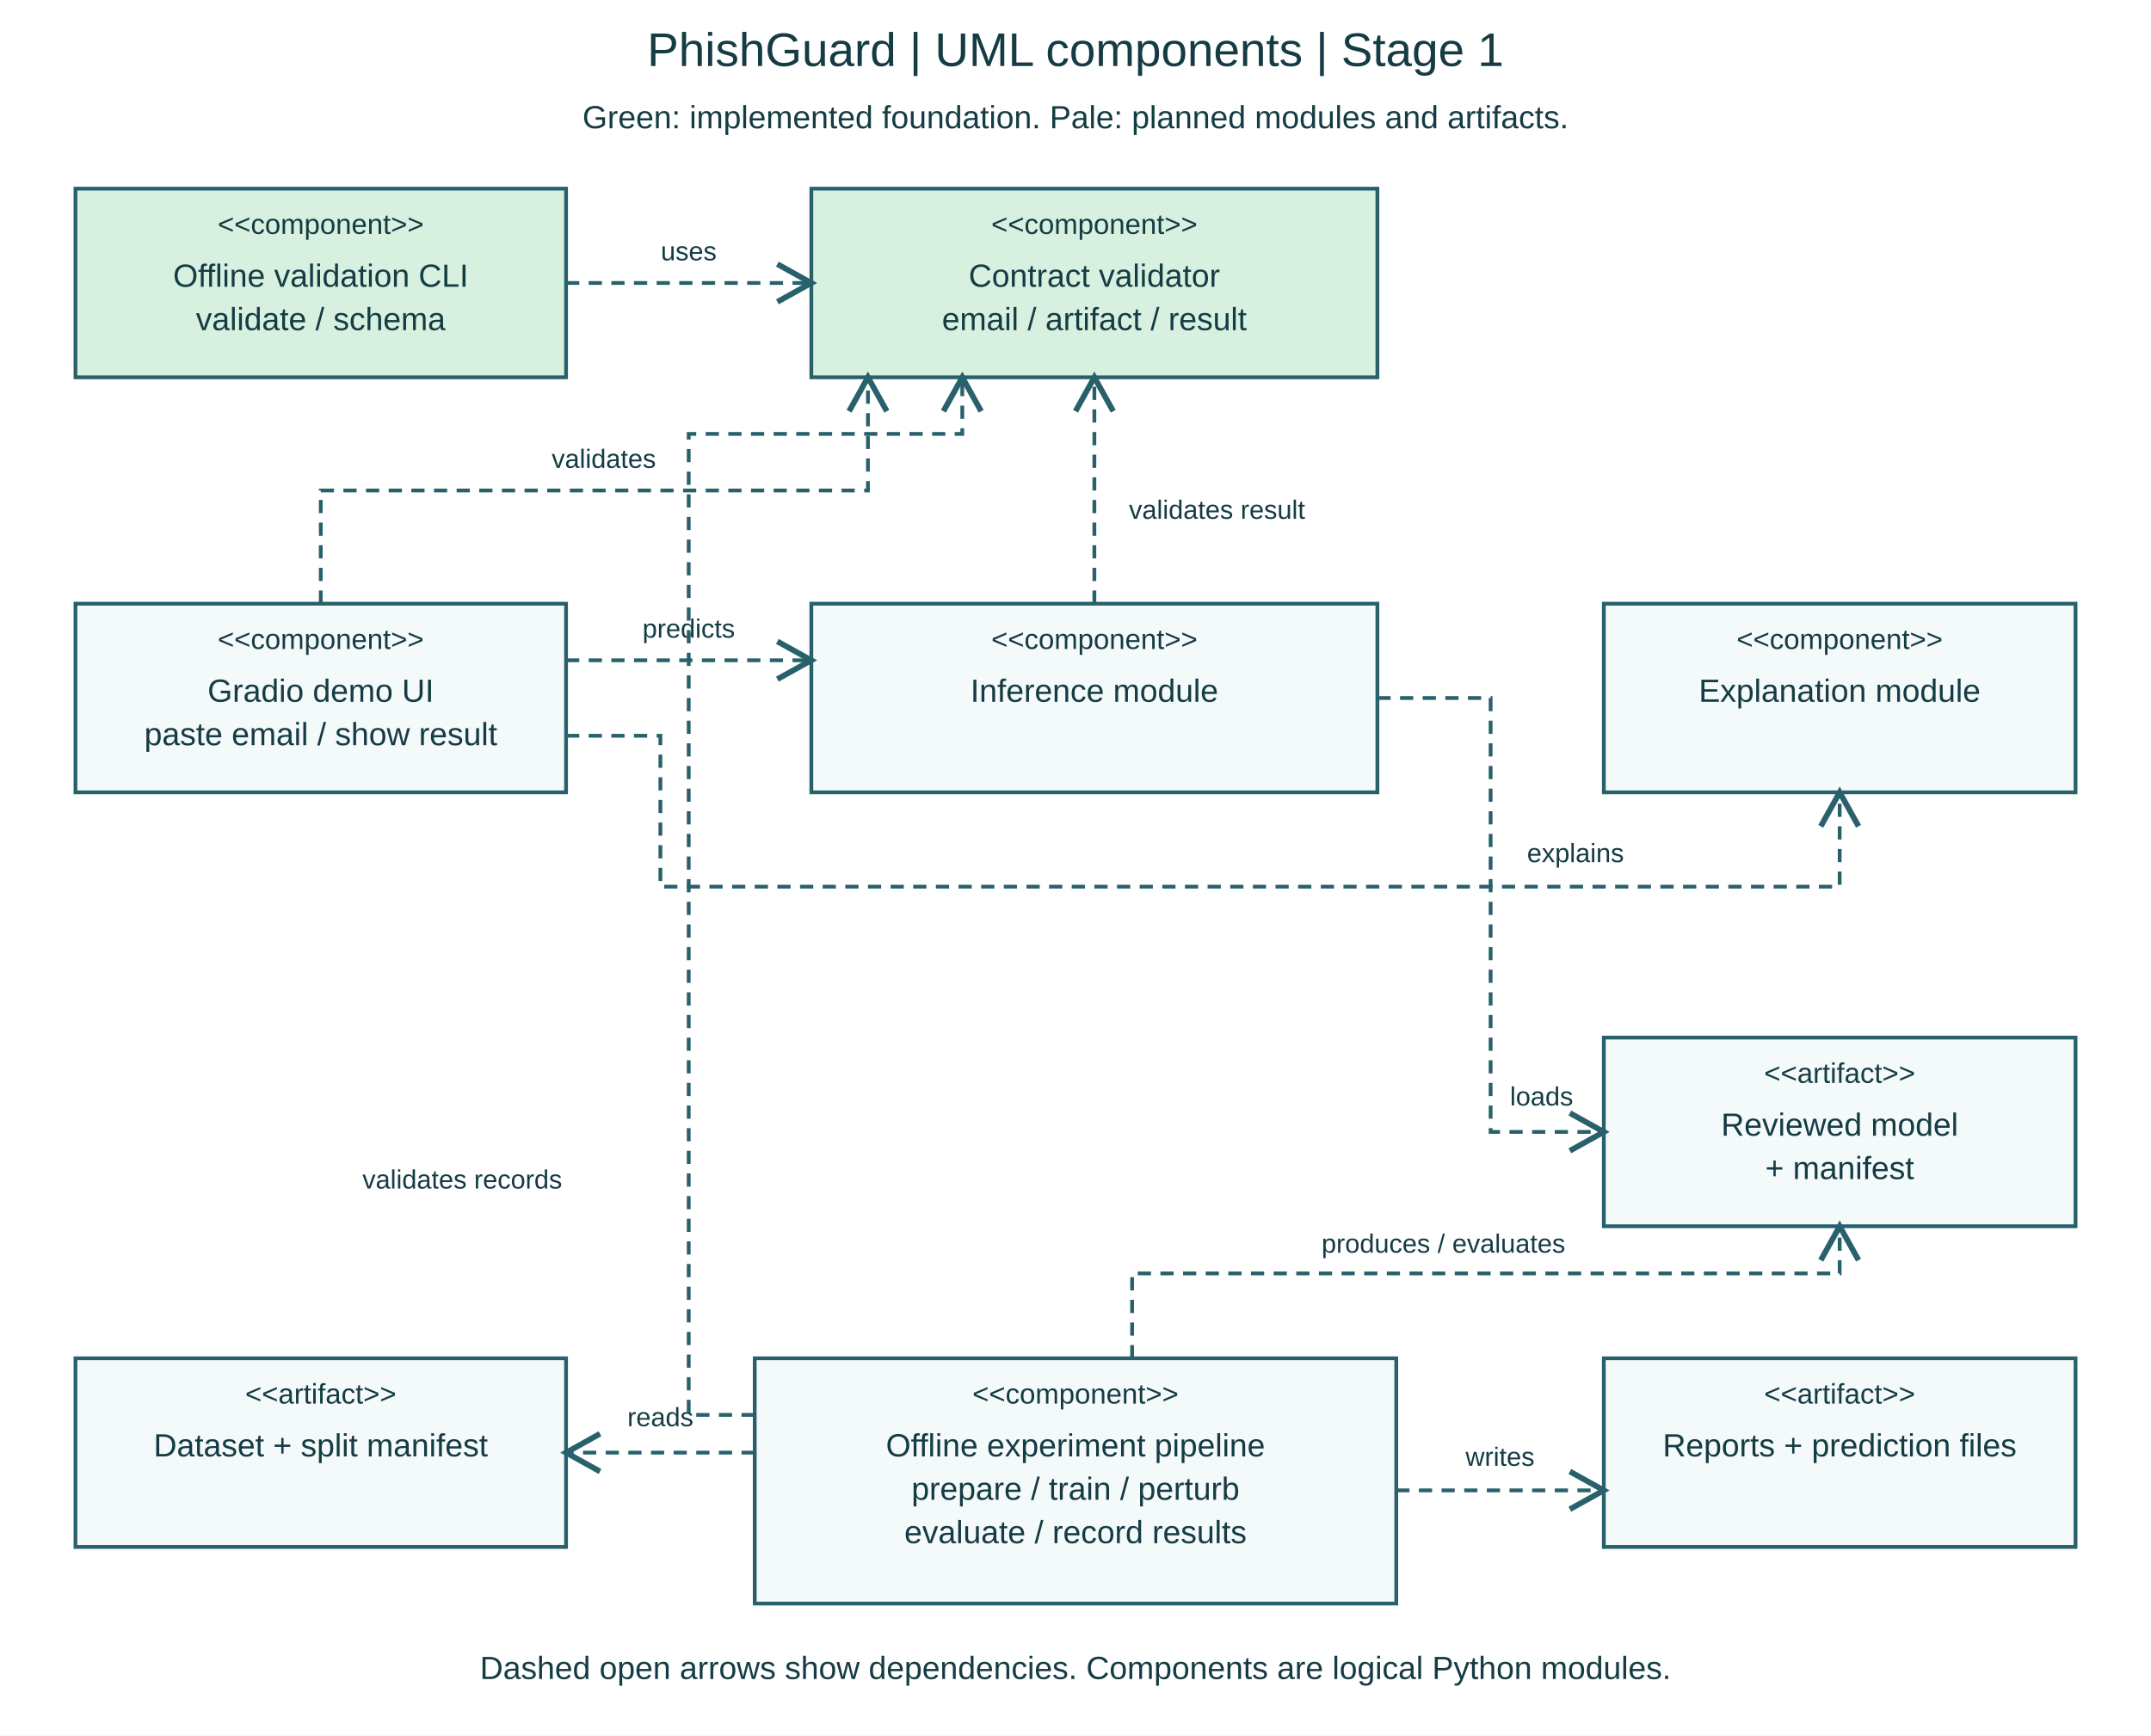
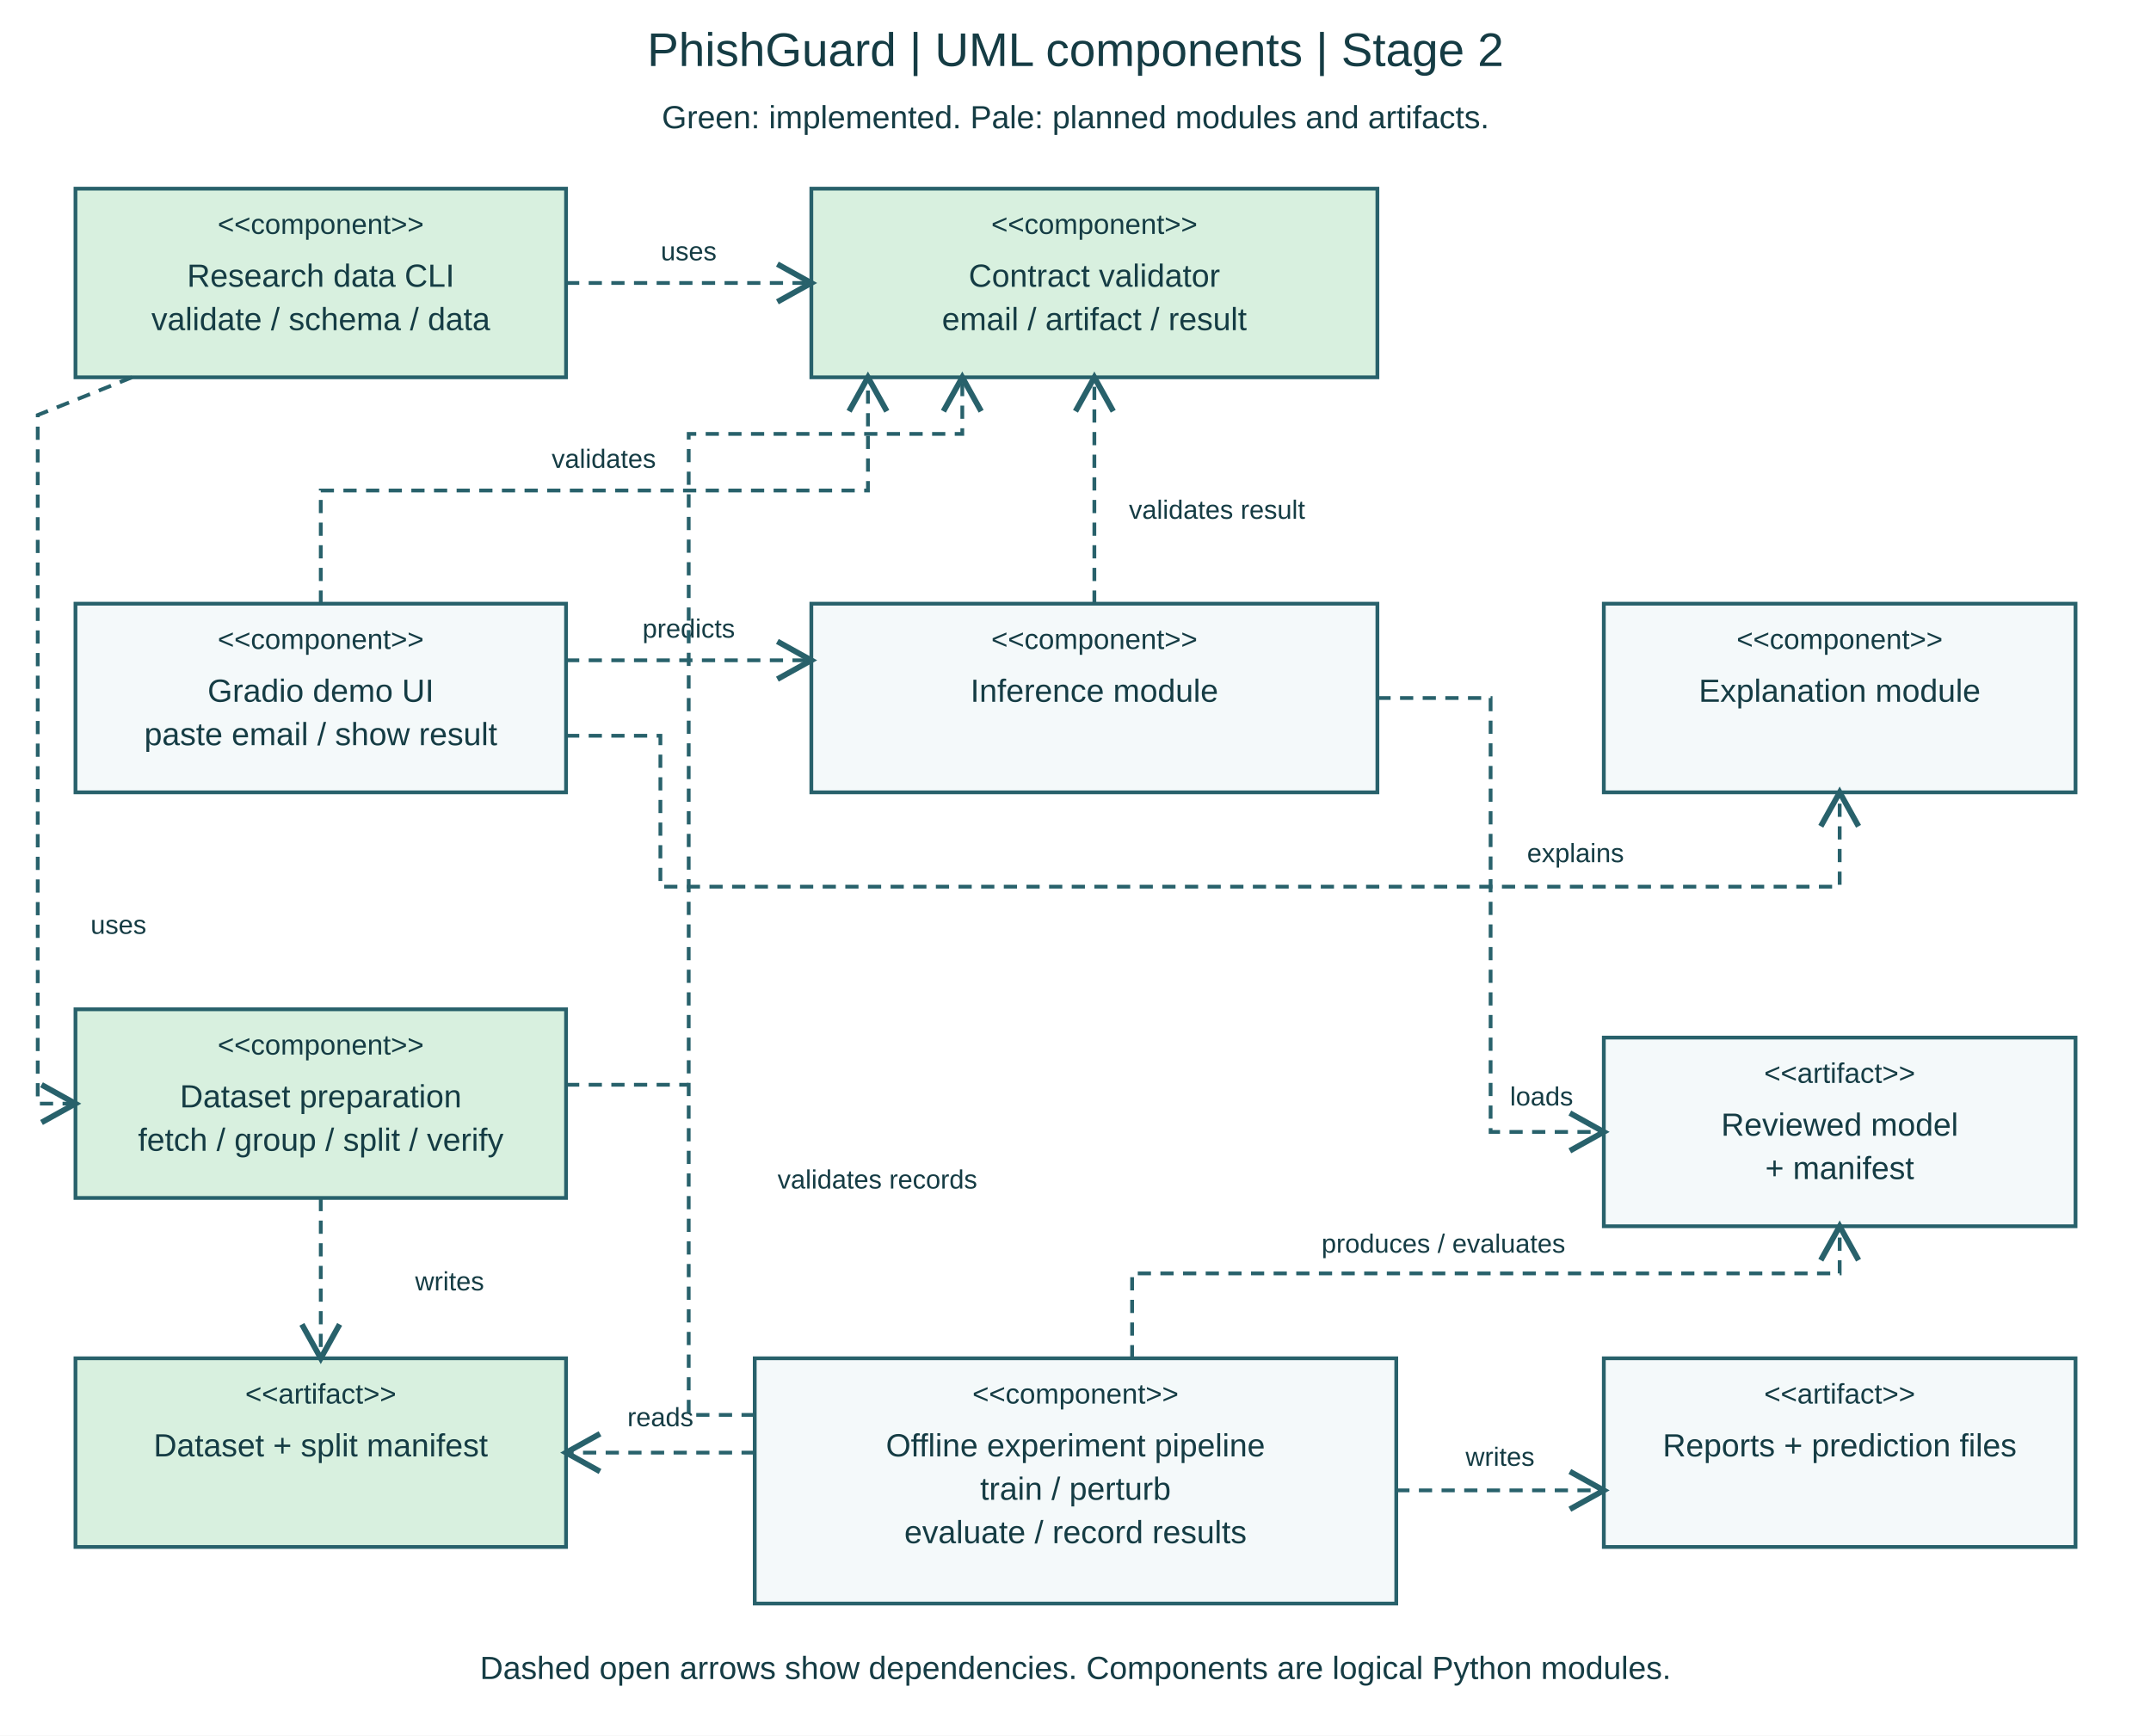
<svg xmlns="http://www.w3.org/2000/svg" width="1140" height="920" viewBox="0 0 1140 920">
  <defs>
    <marker id="open" markerWidth="12" markerHeight="12" refX="10" refY="6" orient="auto">
      <path d="M1 1 L10 6 L1 11" fill="none" stroke="#28616b" stroke-width="1.5" />
    </marker>
  </defs>
  <rect width="1140" height="920" fill="white" />
  <g font-family="Segoe UI,Arial,sans-serif" fill="#153c44">
-     <text x="570" y="35" text-anchor="middle" font-size="25">PhishGuard | UML components | Stage 1</text>
-     <text x="570" y="68" text-anchor="middle" font-size="17">Green: implemented foundation. Pale: planned modules and artifacts.</text>
+     <text x="570" y="35" text-anchor="middle" font-size="25">PhishGuard | UML components | Stage 2</text>
+     <text x="570" y="68" text-anchor="middle" font-size="17">Green: implemented. Pale: planned modules and artifacts.</text>
    <rect x="40" y="100" width="260" height="100" fill="#d8f0df" stroke="#28616b" stroke-width="2" />
    <text x="170.0" y="124" text-anchor="middle" font-size="15">&lt;&lt;component&gt;&gt;</text>
-     <text x="170.0" y="152" text-anchor="middle" font-size="17">Offline validation CLI</text>
-     <text x="170.0" y="175" text-anchor="middle" font-size="17">validate / schema</text>
+     <text x="170.0" y="152" text-anchor="middle" font-size="17">Research data CLI</text>
+     <text x="170.0" y="175" text-anchor="middle" font-size="17">validate / schema / data</text>
    <rect x="430" y="100" width="300" height="100" fill="#d8f0df" stroke="#28616b" stroke-width="2" />
    <text x="580.0" y="124" text-anchor="middle" font-size="15">&lt;&lt;component&gt;&gt;</text>
    <text x="580.0" y="152" text-anchor="middle" font-size="17">Contract validator</text>
    <text x="580.0" y="175" text-anchor="middle" font-size="17">email / artifact / result</text>
    <polyline points="300,150 430,150" fill="none" stroke="#28616b" stroke-width="2" stroke-dasharray="7 5" marker-end="url(#open)" />
    <text x="365" y="138" text-anchor="middle" font-size="14">uses</text>
    <rect x="40" y="320" width="260" height="100" fill="#f4f9fa" stroke="#28616b" stroke-width="2" />
    <text x="170.0" y="344" text-anchor="middle" font-size="15">&lt;&lt;component&gt;&gt;</text>
    <text x="170.0" y="372" text-anchor="middle" font-size="17">Gradio demo UI</text>
    <text x="170.0" y="395" text-anchor="middle" font-size="17">paste email / show result</text>
    <rect x="430" y="320" width="300" height="100" fill="#f4f9fa" stroke="#28616b" stroke-width="2" />
    <text x="580.0" y="344" text-anchor="middle" font-size="15">&lt;&lt;component&gt;&gt;</text>
    <text x="580.0" y="372" text-anchor="middle" font-size="17">Inference module</text>
    <rect x="850" y="320" width="250" height="100" fill="#f4f9fa" stroke="#28616b" stroke-width="2" />
    <text x="975.0" y="344" text-anchor="middle" font-size="15">&lt;&lt;component&gt;&gt;</text>
    <text x="975.0" y="372" text-anchor="middle" font-size="17">Explanation module</text>
    <polyline points="300,350 430,350" fill="none" stroke="#28616b" stroke-width="2" stroke-dasharray="7 5" marker-end="url(#open)" />
    <text x="365" y="338" text-anchor="middle" font-size="14">predicts</text>
    <polyline points="300,390 350,390 350,470 975,470 975,420" fill="none" stroke="#28616b" stroke-width="2" stroke-dasharray="7 5" marker-end="url(#open)" />
    <text x="835" y="457" text-anchor="middle" font-size="14">explains</text>
    <polyline points="170,320 170,260 460,260 460,200" fill="none" stroke="#28616b" stroke-width="2" stroke-dasharray="7 5" marker-end="url(#open)" />
    <text x="320" y="248" text-anchor="middle" font-size="14">validates</text>
    <polyline points="580,320 580,200" fill="none" stroke="#28616b" stroke-width="2" stroke-dasharray="7 5" marker-end="url(#open)" />
    <text x="645" y="275" text-anchor="middle" font-size="14">validates result</text>
    <rect x="850" y="550" width="250" height="100" fill="#f4f9fa" stroke="#28616b" stroke-width="2" />
    <text x="975.0" y="574" text-anchor="middle" font-size="15">&lt;&lt;artifact&gt;&gt;</text>
    <text x="975.0" y="602" text-anchor="middle" font-size="17">Reviewed model</text>
    <text x="975.0" y="625" text-anchor="middle" font-size="17">+ manifest</text>
    <polyline points="730,370 790,370 790,600 850,600" fill="none" stroke="#28616b" stroke-width="2" stroke-dasharray="7 5" marker-end="url(#open)" />
    <text x="817" y="586" text-anchor="middle" font-size="14">loads</text>
    <rect x="400" y="720" width="340" height="130" fill="#f4f9fa" stroke="#28616b" stroke-width="2" />
    <text x="570.0" y="744" text-anchor="middle" font-size="15">&lt;&lt;component&gt;&gt;</text>
    <text x="570.0" y="772" text-anchor="middle" font-size="17">Offline experiment pipeline</text>
-     <text x="570.0" y="795" text-anchor="middle" font-size="17">prepare / train / perturb</text>
+     <text x="570.0" y="795" text-anchor="middle" font-size="17">train / perturb</text>
    <text x="570.0" y="818" text-anchor="middle" font-size="17">evaluate / record results</text>
-     <rect x="40" y="720" width="260" height="100" fill="#f4f9fa" stroke="#28616b" stroke-width="2" />
+     <rect x="40" y="720" width="260" height="100" fill="#d8f0df" stroke="#28616b" stroke-width="2" />
    <text x="170.0" y="744" text-anchor="middle" font-size="15">&lt;&lt;artifact&gt;&gt;</text>
    <text x="170.0" y="772" text-anchor="middle" font-size="17">Dataset + split manifest</text>
    <rect x="850" y="720" width="250" height="100" fill="#f4f9fa" stroke="#28616b" stroke-width="2" />
    <text x="975.0" y="744" text-anchor="middle" font-size="15">&lt;&lt;artifact&gt;&gt;</text>
    <text x="975.0" y="772" text-anchor="middle" font-size="17">Reports + prediction files</text>
    <polyline points="400,770 300,770" fill="none" stroke="#28616b" stroke-width="2" stroke-dasharray="7 5" marker-end="url(#open)" />
    <text x="350" y="756" text-anchor="middle" font-size="14">reads</text>
    <polyline points="740,790 850,790" fill="none" stroke="#28616b" stroke-width="2" stroke-dasharray="7 5" marker-end="url(#open)" />
    <text x="795" y="777" text-anchor="middle" font-size="14">writes</text>
    <polyline points="600,720 600,675 975,675 975,650" fill="none" stroke="#28616b" stroke-width="2" stroke-dasharray="7 5" marker-end="url(#open)" />
    <text x="765" y="664" text-anchor="middle" font-size="14">produces / evaluates</text>
    <polyline points="400,750 365,750 365,230 510,230 510,200" fill="none" stroke="#28616b" stroke-width="2" stroke-dasharray="7 5" marker-end="url(#open)" />
-     <text x="245" y="630" text-anchor="middle" font-size="14">validates records</text>
+     <text x="465" y="630" text-anchor="middle" font-size="14">validates records</text>
+     <rect x="40" y="535" width="260" height="100" fill="#d8f0df" stroke="#28616b" stroke-width="2" />
+     <text x="170" y="559" text-anchor="middle" font-size="15">&lt;&lt;component&gt;&gt;</text>
+     <text x="170" y="587" text-anchor="middle" font-size="17">Dataset preparation</text>
+     <text x="170" y="610" text-anchor="middle" font-size="17">fetch / group / split / verify</text>
+     <polyline points="170,635 170,720" fill="none" stroke="#28616b" stroke-width="2" stroke-dasharray="7 5" marker-end="url(#open)" />
+     <text x="220" y="684" font-size="14">writes</text>
+     <polyline points="70,200 20,220 20,585 40,585" fill="none" stroke="#28616b" stroke-width="2" stroke-dasharray="7 5" marker-end="url(#open)" />
+     <text x="48" y="495" font-size="14">uses</text>
+     <polyline points="300,575 365,575" fill="none" stroke="#28616b" stroke-width="2" stroke-dasharray="7 5" />
    <text x="570" y="890" text-anchor="middle" font-size="17">Dashed open arrows show dependencies. Components are logical Python modules.</text>
  </g>
</svg>
